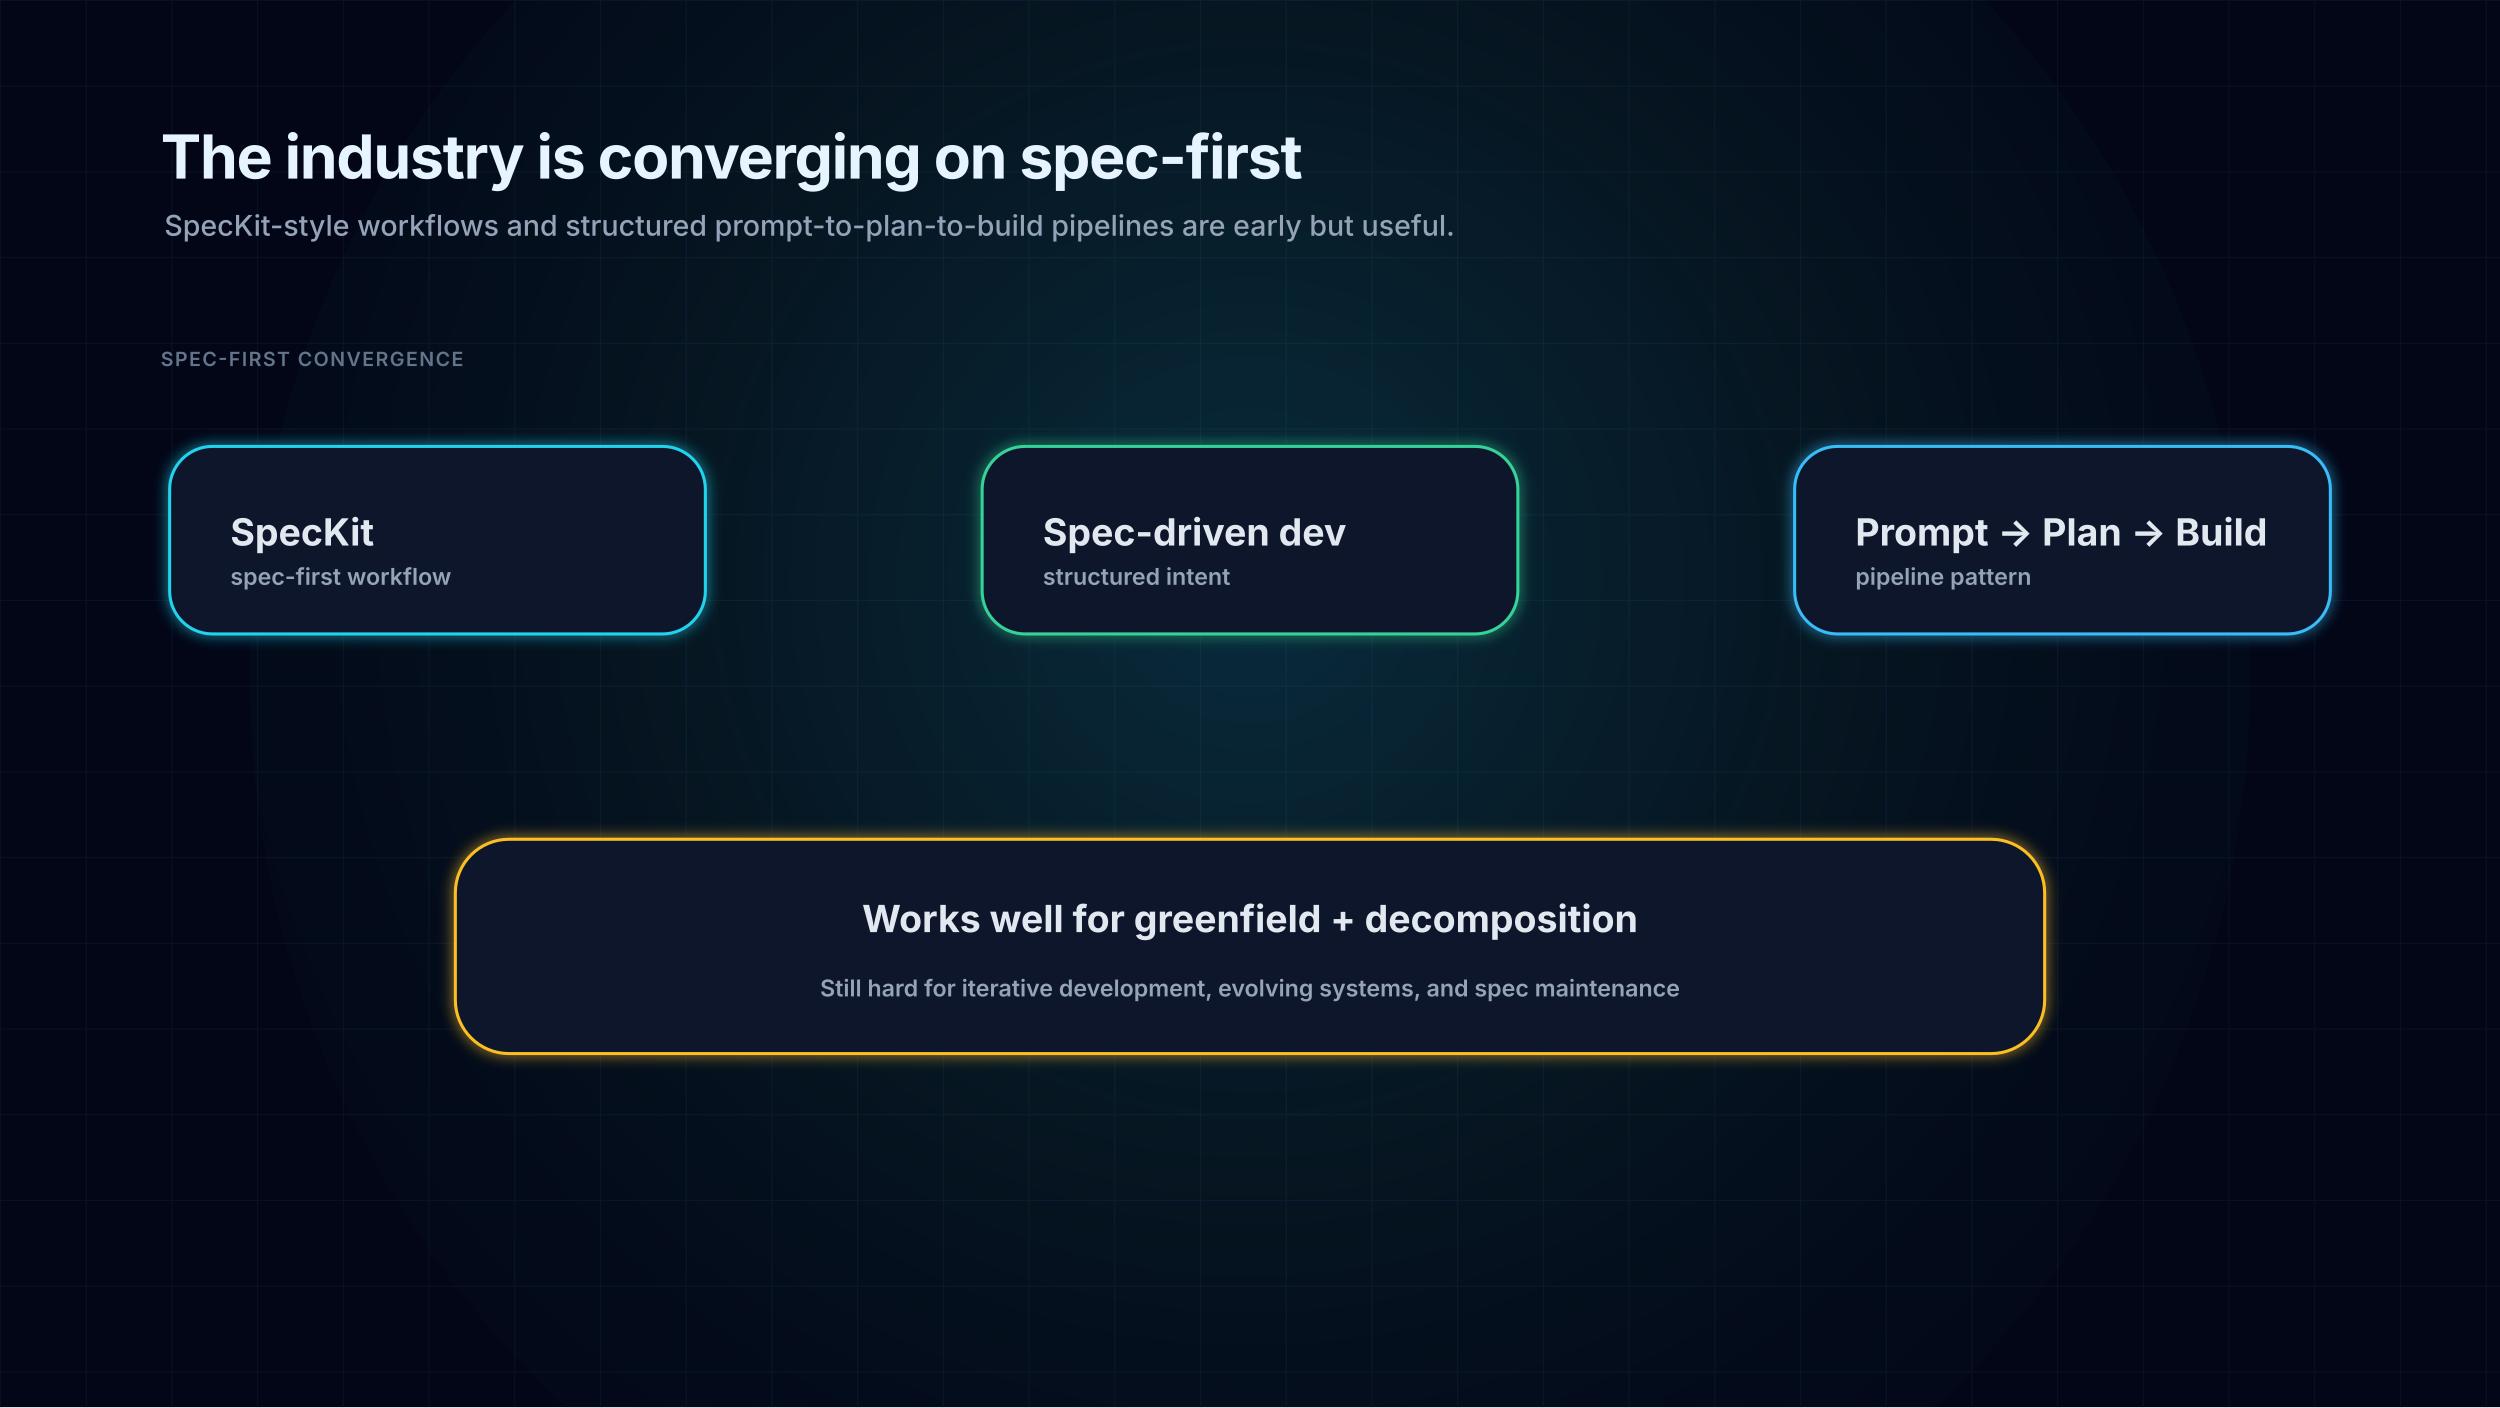
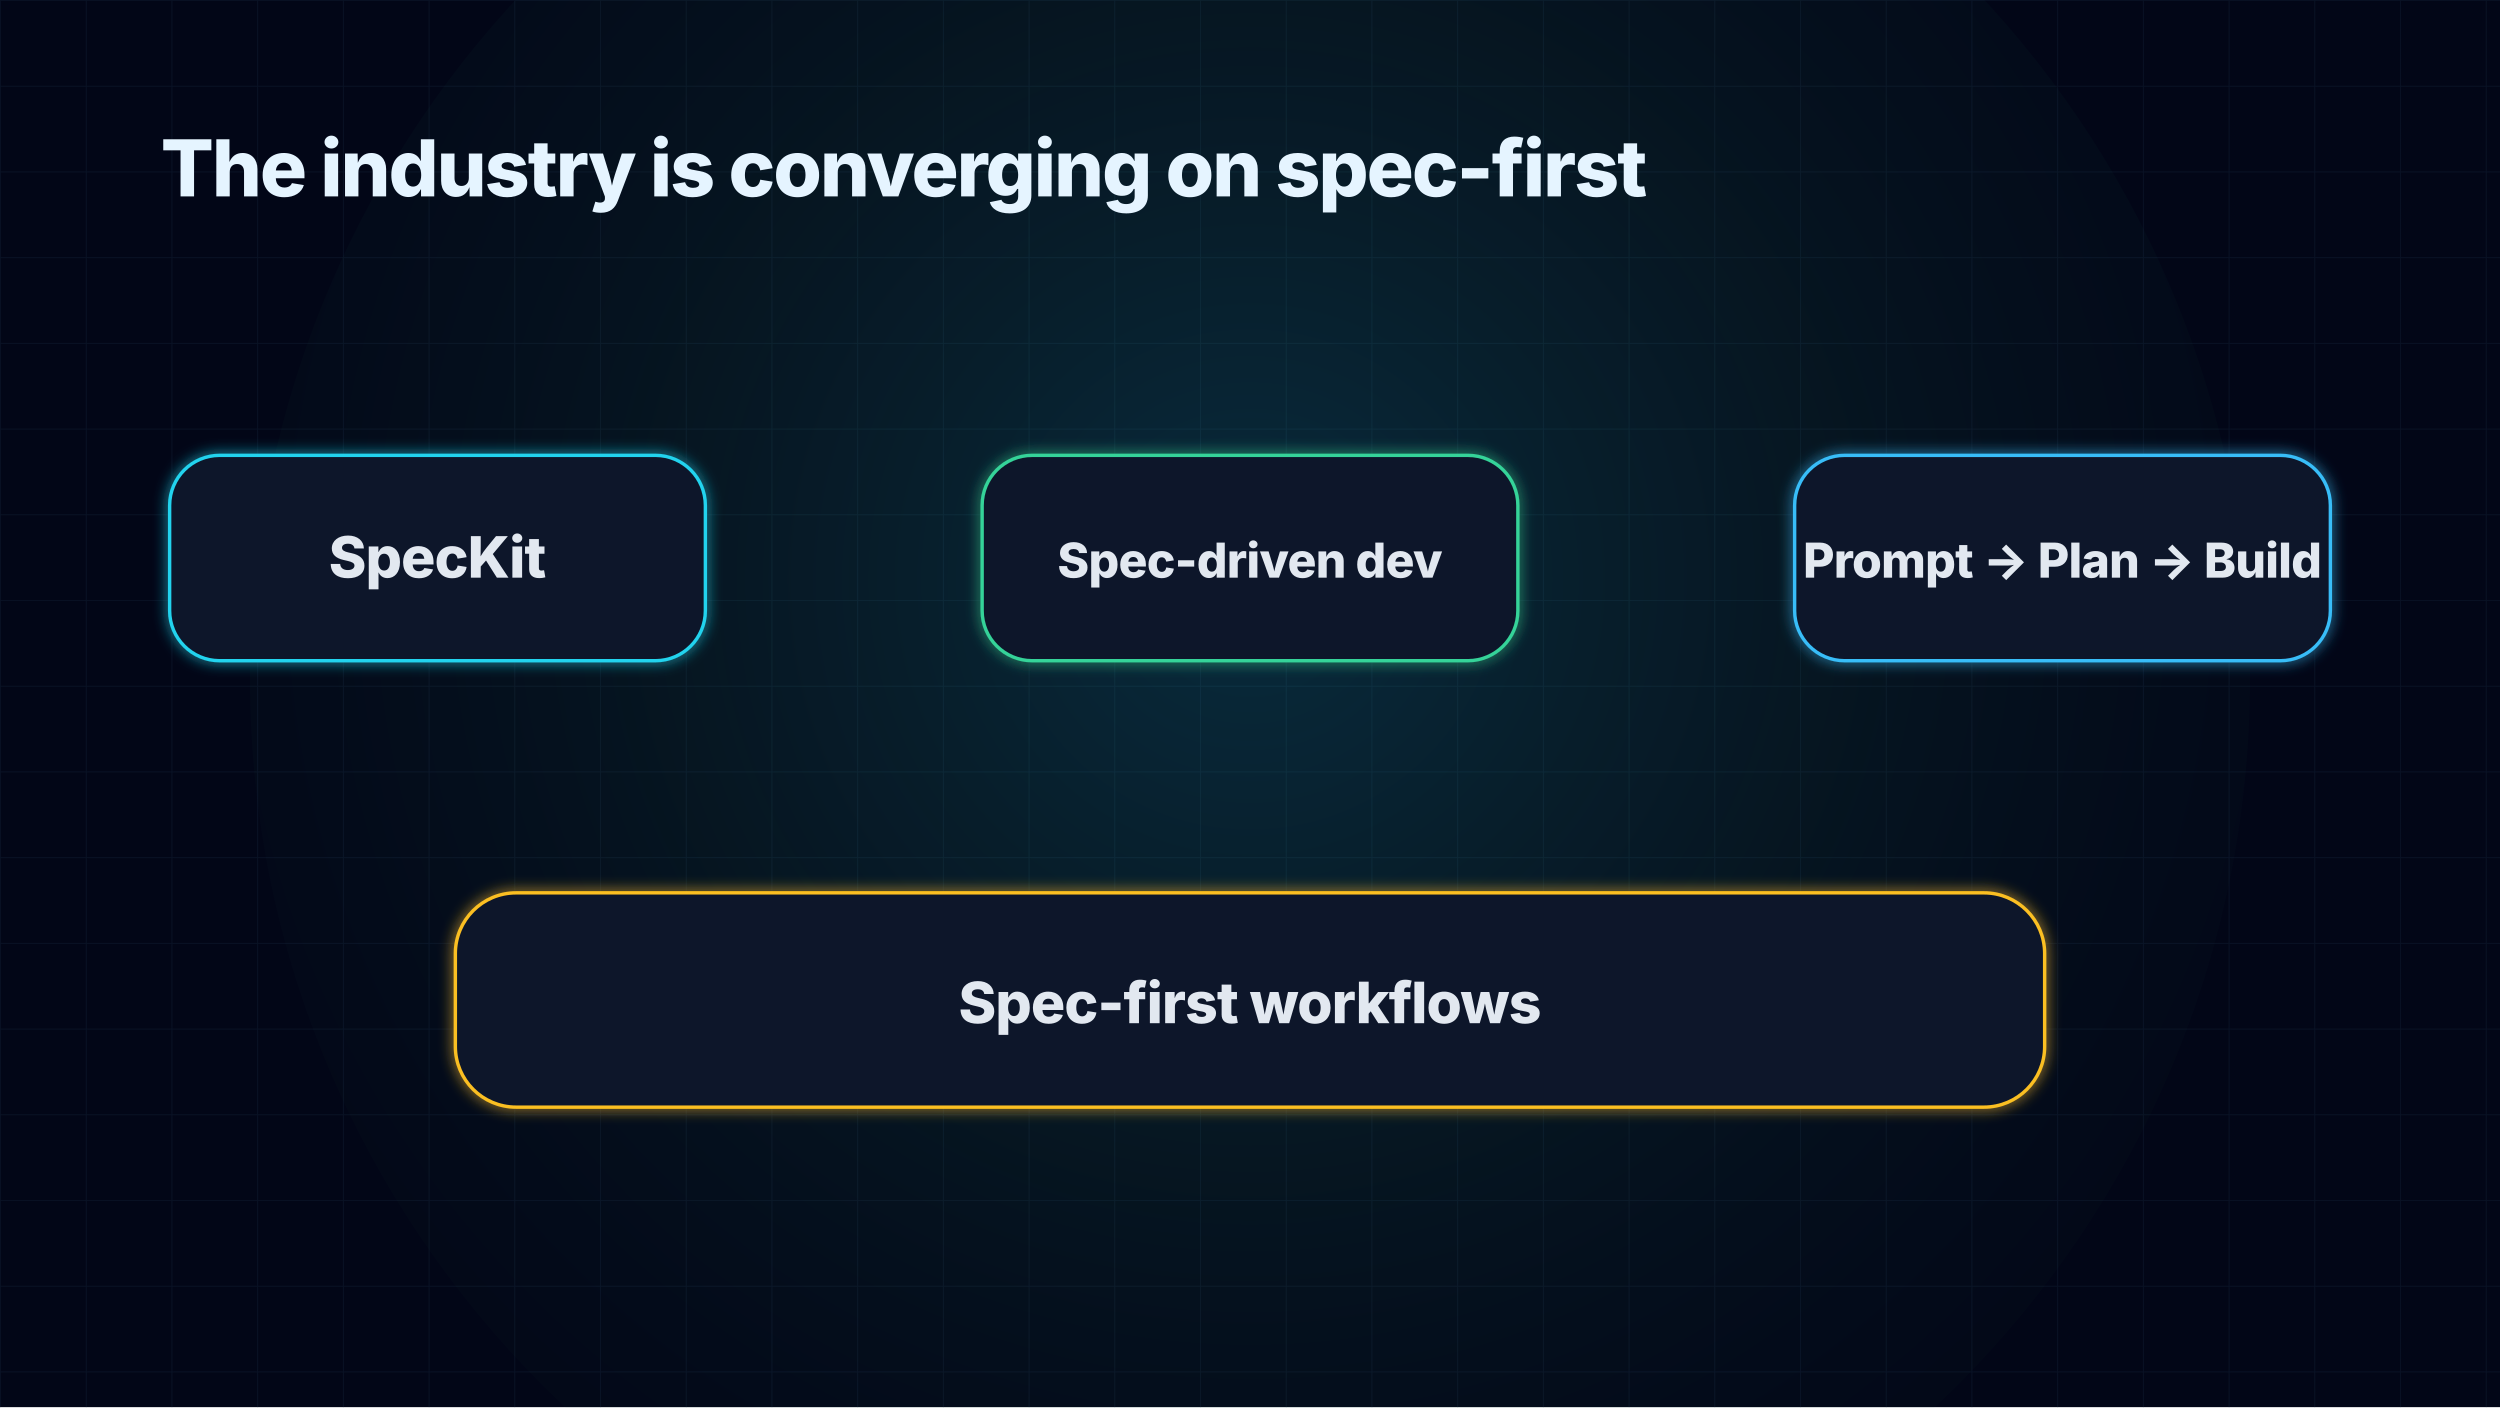
<svg xmlns="http://www.w3.org/2000/svg" width="1400" height="788" viewBox="0 0 1400 788" role="img" aria-labelledby="title desc">
  <defs>
    <pattern id="grid" width="48" height="48" patternUnits="userSpaceOnUse">
      <path d="M48 0 L0 0 0 48" fill="none" stroke="#102033" stroke-width="1" opacity="0.48" />
    </pattern>
    <radialGradient id="halo" cx="50%" cy="45%" r="70%">
      <stop offset="0%" stop-color="#22d3ee" stop-opacity="0.18" />
      <stop offset="48%" stop-color="#34d399" stop-opacity="0.06" />
      <stop offset="100%" stop-color="#020617" stop-opacity="0" />
    </radialGradient>
    <filter id="glow">
      <feGaussianBlur stdDeviation="4" result="blur" />
      <feMerge>
        <feMergeNode in="blur" />
        <feMergeNode in="SourceGraphic" />
      </feMerge>
    </filter>
    <marker id="arrow" markerWidth="12" markerHeight="12" refX="9" refY="4" orient="auto" markerUnits="strokeWidth">
      <path d="M0,0 L0,8 L11,4 z" fill="#22d3ee" opacity=".9" />
    </marker>
    <marker id="arrowG" markerWidth="12" markerHeight="12" refX="9" refY="4" orient="auto" markerUnits="strokeWidth">
      <path d="M0,0 L0,8 L11,4 z" fill="#34d399" opacity=".9" />
    </marker>
  </defs>
  <style>
    .bg{fill:#020617}.grid{fill:url(#grid)}.halo{fill:url(#halo)}
-     .title{font:700 34px Inter, ui-sans-serif, system-ui, -apple-system, Segoe UI, sans-serif; fill:#e5f4ff; letter-spacing:-.7px}
-     .subtitle{font:500 16px Inter, ui-sans-serif, system-ui, -apple-system, Segoe UI, sans-serif; fill:#94a3b8}
-     .pillText{font:700 21px Inter, ui-sans-serif, system-ui, -apple-system, Segoe UI, sans-serif; fill:#e2e8f0}
-     .small{font:600 13px Inter, ui-sans-serif, system-ui, -apple-system, Segoe UI, sans-serif; fill:#94a3b8}
-     .micro{font:600 11px Inter, ui-sans-serif, system-ui, -apple-system, Segoe UI, sans-serif; fill:#64748b; letter-spacing:.8px;text-transform:uppercase}
-     .card{fill:#0f172a;stroke-width:1.7;filter:url(#glow)}
+     .title{font:800 44px Inter, ui-sans-serif, system-ui, -apple-system, Segoe UI, sans-serif; fill:#e5f4ff; letter-spacing:-1.1px}
+     .pillText{font:800 32px Inter, ui-sans-serif, system-ui, -apple-system, Segoe UI, sans-serif; fill:#e2e8f0; letter-spacing:-.5px}
+     .pillTextSmall{font:800 27px Inter, ui-sans-serif, system-ui, -apple-system, Segoe UI, sans-serif; fill:#e2e8f0; letter-spacing:-.4px}
+     .card{fill:#0f172a;stroke-width:1.9;filter:url(#glow)}
    .cyan{stroke:#22d3ee}.green{stroke:#34d399}.blue{stroke:#38bdf8}.violet{stroke:#a78bfa}.amber{stroke:#fbbf24}.rose{stroke:#fb7185}.slate{stroke:#64748b}
-     .line{fill:none;stroke:#22d3ee;stroke-width:3;stroke-linecap:round;stroke-linejoin:round;filter:url(#glow);opacity:.9;marker-end:url(#arrow)}
-     .line2{fill:none;stroke:#34d399;stroke-width:3;stroke-linecap:round;stroke-linejoin:round;filter:url(#glow);opacity:.85;marker-end:url(#arrowG)}
-     .dash{stroke-dasharray:9 8}.thin{fill:none;stroke-width:2.2;stroke-linecap:round;opacity:.7}.check{fill:none;stroke:#34d399;stroke-width:7;stroke-linecap:round;stroke-linejoin:round;filter:url(#glow)}
+     .line{fill:none;stroke:#22d3ee;stroke-width:3.5;stroke-linecap:round;stroke-linejoin:round;filter:url(#glow);opacity:.9;marker-end:url(#arrow)}
+     .line2{fill:none;stroke:#34d399;stroke-width:3.5;stroke-linecap:round;stroke-linejoin:round;filter:url(#glow);opacity:.85;marker-end:url(#arrowG)}
+     .dash{stroke-dasharray:9 8}.check{fill:none;stroke:#34d399;stroke-width:8;stroke-linecap:round;stroke-linejoin:round;filter:url(#glow)}
  </style>
  <rect class="bg" width="1400" height="788" />
  <rect class="grid" width="1400" height="788" />
  <circle class="halo" cx="700" cy="380" r="560" />
-   <text x="90" y="100" class="title">The industry is converging on spec-first</text>
-   <text x="92" y="132" class="subtitle">SpecKit-style workflows and structured prompt-to-plan-to-build pipelines are early but useful.</text>
-   <text x="90" y="205" class="micro">SPEC-FIRST CONVERGENCE</text>
-   <rect x="95" y="250" width="300" height="105" rx="24" class="card cyan" />
-   <text x="129" y="305.5" class="pillText">SpecKit</text>
-   <text x="129" y="327.5" class="small">spec-first workflow</text>
-   <rect x="550" y="250" width="300" height="105" rx="24" class="card green" />
-   <text x="584" y="305.5" class="pillText">Spec-driven dev</text>
-   <text x="584" y="327.5" class="small">structured intent</text>
-   <rect x="1005" y="250" width="300" height="105" rx="24" class="card blue" />
-   <text x="1039" y="305.5" class="pillText">Prompt → Plan → Build</text>
-   <text x="1039" y="327.5" class="small">pipeline pattern</text>
-   <path d="M395 303 C455 303 490 303 550 303" class="line" />
-   <path d="M850 303 C910 303 945 303 1005 303" class="line" />
-   <rect x="255" y="470" width="890" height="120" rx="30" class="card amber" />
-   <text x="700" y="522" text-anchor="middle" class="pillText">Works well for greenfield + decomposition</text>
-   <text x="700" y="558" text-anchor="middle" class="small">Still hard for iterative development, evolving systems, and spec maintenance</text>
+   <text x="90" y="110" class="title">The industry is converging on spec-first</text>
+   <rect x="95" y="255" width="300" height="115" rx="28" class="card cyan" />
+   <text x="245.0" y="323.5" text-anchor="middle" class="pillText">SpecKit</text>
+   <rect x="550" y="255" width="300" height="115" rx="28" class="card green" />
+   <text x="700.0" y="323.5" text-anchor="middle" class="pillTextSmall">Spec-driven dev</text>
+   <rect x="1005" y="255" width="300" height="115" rx="28" class="card blue" />
+   <text x="1155.0" y="323.5" text-anchor="middle" class="pillTextSmall">Prompt → Plan → Build</text>
+   <path d="M395 313 C455 313 490 313 550 313" class="line" />
+   <path d="M850 313 C910 313 945 313 1005 313" class="line" />
+   <rect x="255" y="500" width="890" height="120" rx="34" class="card amber" />
+   <text x="700" y="573" text-anchor="middle" class="pillText">Spec-first workflows</text>
</svg>
